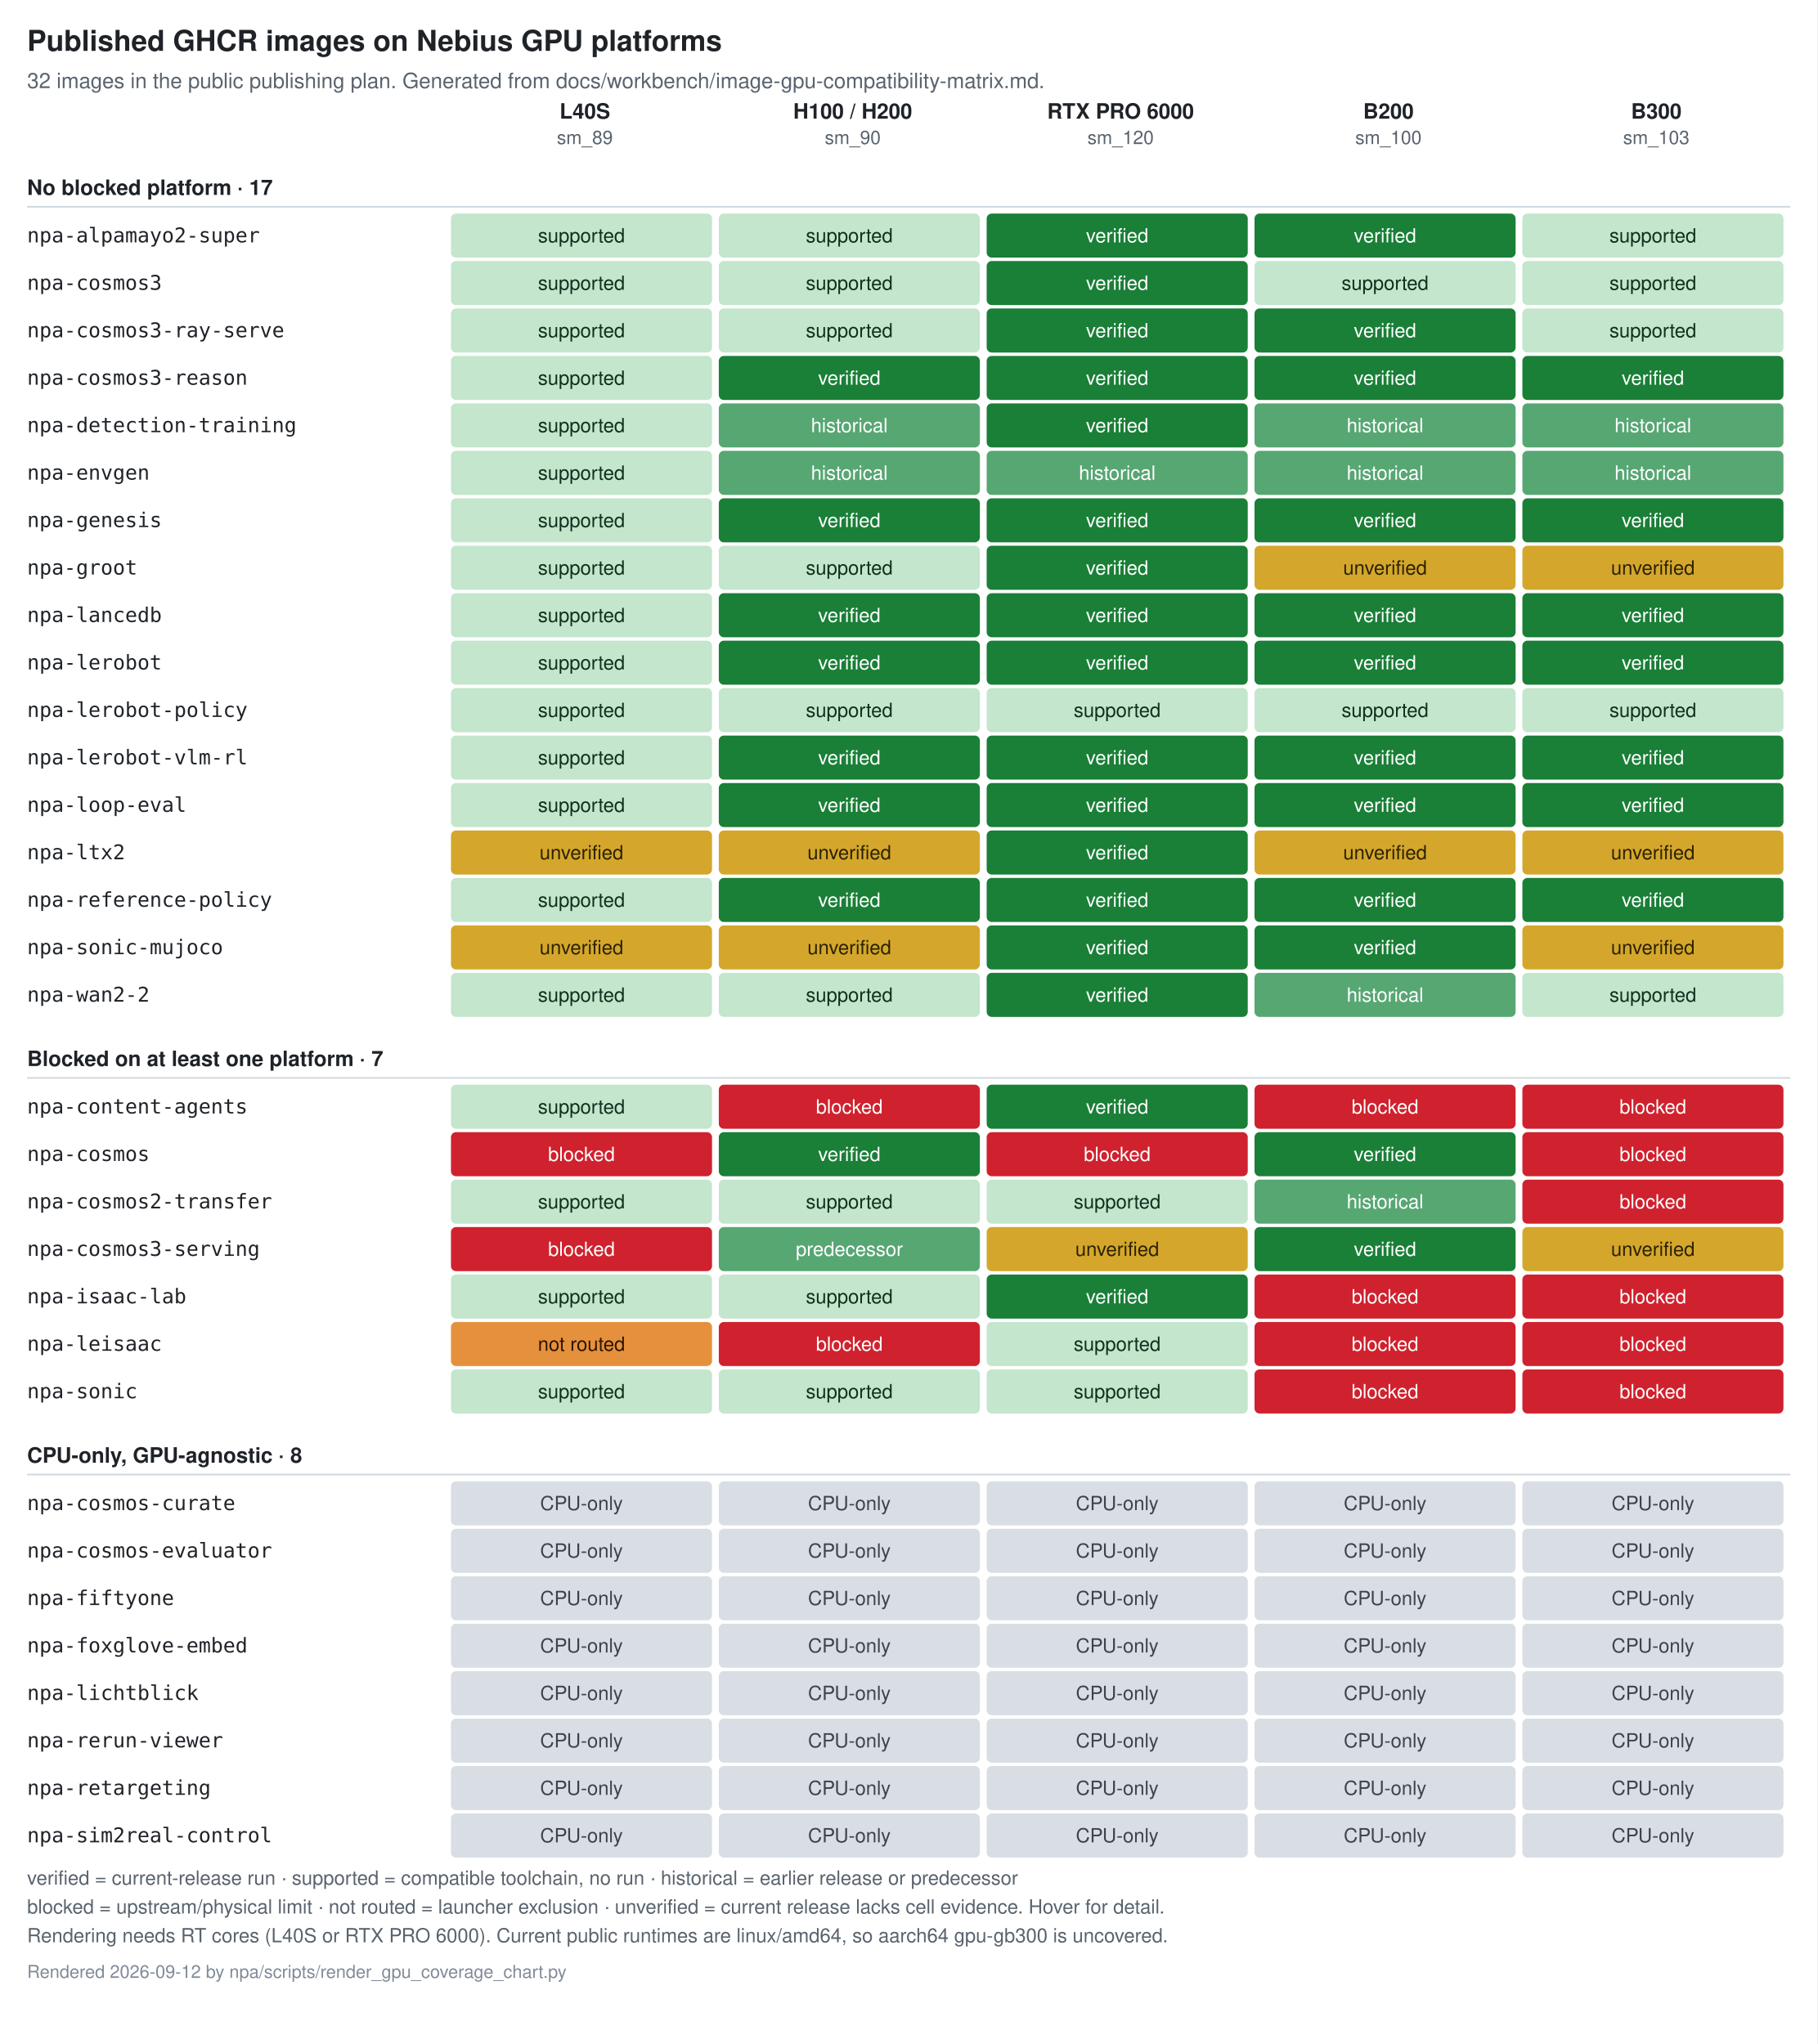
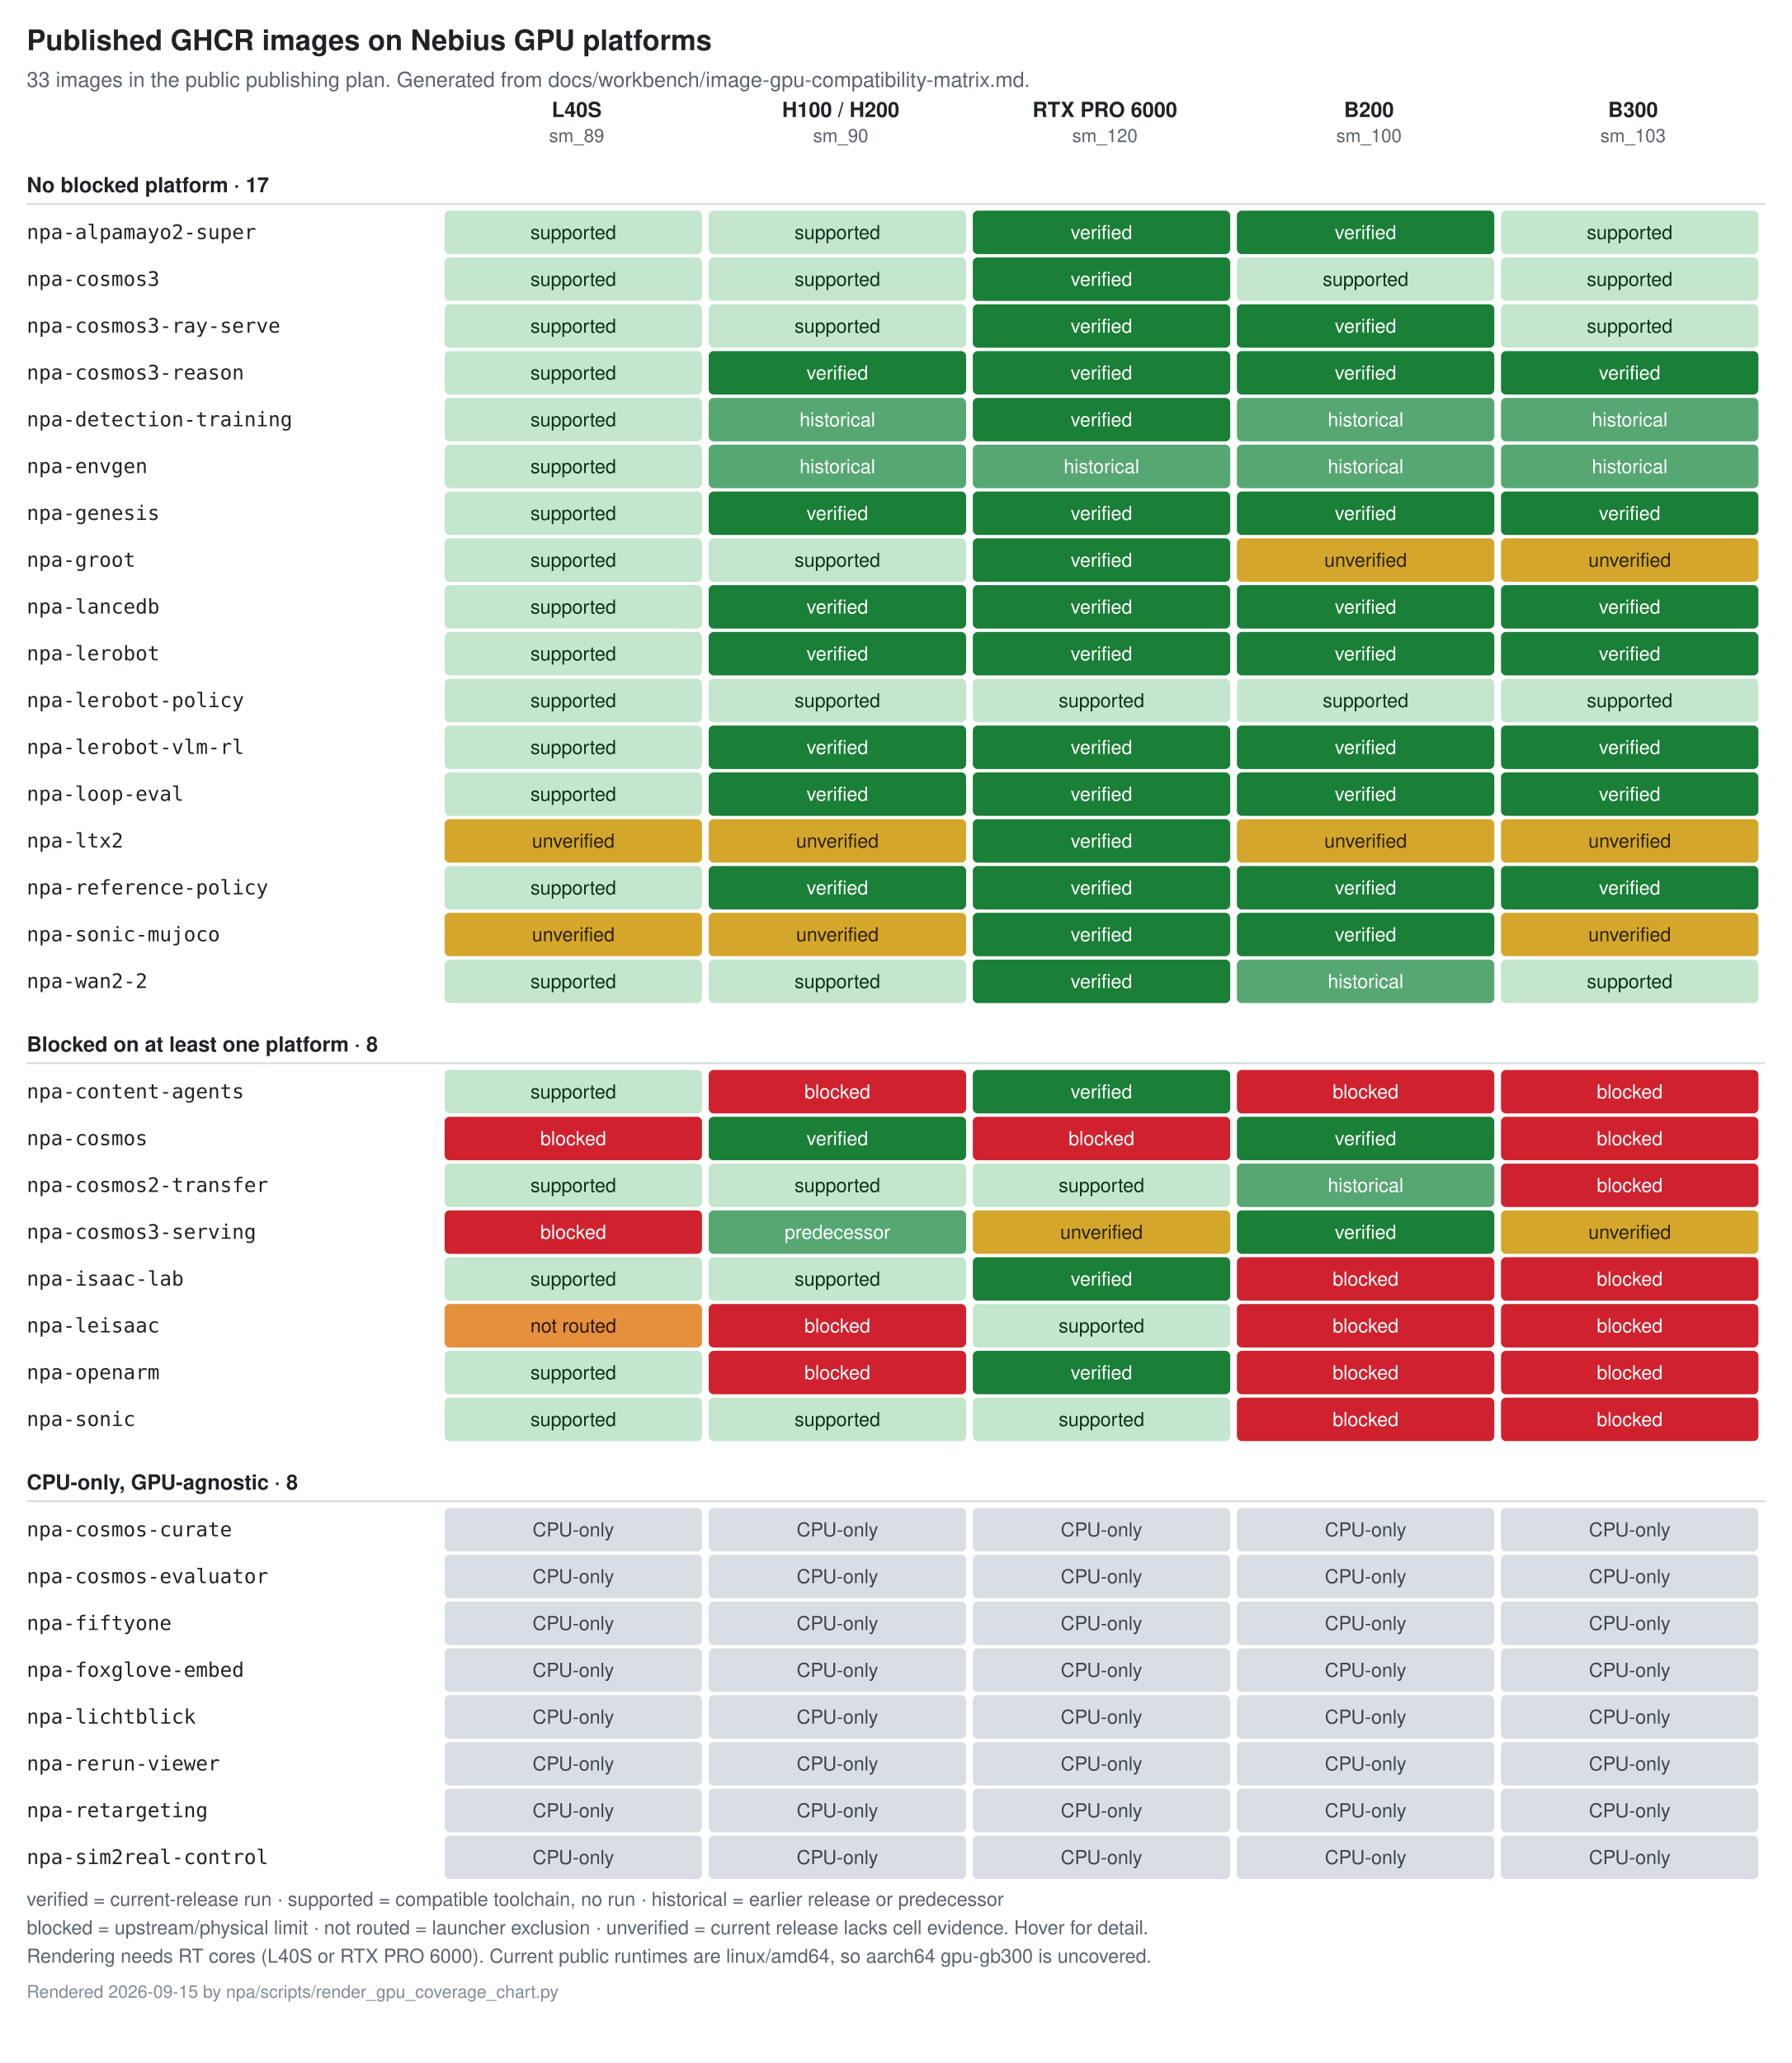
- <svg xmlns="http://www.w3.org/2000/svg" width="1072" height="1206" viewBox="0 0 1072 1206" font-family="-apple-system, BlinkMacSystemFont, 'Segoe UI', Helvetica, Arial, sans-serif">
+ <svg xmlns="http://www.w3.org/2000/svg" width="1072" height="1234" viewBox="0 0 1072 1234" font-family="-apple-system, BlinkMacSystemFont, 'Segoe UI', Helvetica, Arial, sans-serif">
  <rect width="1072" height="100%" fill="#ffffff" />
  <text x="16" y="30" font-size="17" font-weight="600" fill="#1f2328">Published GHCR images on Nebius GPU platforms</text>
-   <text x="16" y="52" font-size="12.5" fill="#59636e">32 images in the public publishing plan. Generated from docs/workbench/image-gpu-compatibility-matrix.md.</text>
+   <text x="16" y="52" font-size="12.5" fill="#59636e">33 images in the public publishing plan. Generated from docs/workbench/image-gpu-compatibility-matrix.md.</text>
  <text x="345" y="70" font-size="12.5" font-weight="600" fill="#1f2328" text-anchor="middle">L40S</text>
  <text x="345" y="85" font-size="11" fill="#59636e" text-anchor="middle">sm_89</text>
  <text x="503" y="70" font-size="12.5" font-weight="600" fill="#1f2328" text-anchor="middle">H100 / H200</text>
  <text x="503" y="85" font-size="11" fill="#59636e" text-anchor="middle">sm_90</text>
  <text x="661" y="70" font-size="12.5" font-weight="600" fill="#1f2328" text-anchor="middle">RTX PRO 6000</text>
  <text x="661" y="85" font-size="11" fill="#59636e" text-anchor="middle">sm_120</text>
  <text x="819" y="70" font-size="12.5" font-weight="600" fill="#1f2328" text-anchor="middle">B200</text>
  <text x="819" y="85" font-size="11" fill="#59636e" text-anchor="middle">sm_100</text>
  <text x="977" y="70" font-size="12.5" font-weight="600" fill="#1f2328" text-anchor="middle">B300</text>
  <text x="977" y="85" font-size="11" fill="#59636e" text-anchor="middle">sm_103</text>
  <text x="16" y="115" font-size="12.5" font-weight="600" fill="#1f2328">No blocked platform · 17</text>
  <line x1="16" y1="122" x2="1056" y2="122" stroke="#d1d9e0" stroke-width="1" />
  <text x="16" y="143" font-size="12" fill="#1f2328" font-family="ui-monospace, SFMono-Regular, Menlo, monospace">npa-alpamayo2-super</text>
  <g>
    <rect x="266" y="126" width="154" height="26" rx="3" fill="#c3e6cd" />
    <text x="343" y="143" font-size="11.5" fill="#11301d" text-anchor="middle">supported</text>
  </g>
  <g>
    <rect x="424" y="126" width="154" height="26" rx="3" fill="#c3e6cd" />
    <text x="501" y="143" font-size="11.5" fill="#11301d" text-anchor="middle">supported</text>
  </g>
  <g>
    <rect x="582" y="126" width="154" height="26" rx="3" fill="#1a7f37" />
    <text x="659" y="143" font-size="11.5" fill="#ffffff" text-anchor="middle">verified</text>
  </g>
  <g>
    <rect x="740" y="126" width="154" height="26" rx="3" fill="#1a7f37" />
    <text x="817" y="143" font-size="11.5" fill="#ffffff" text-anchor="middle">verified</text>
  </g>
  <g>
    <rect x="898" y="126" width="154" height="26" rx="3" fill="#c3e6cd" />
    <text x="975" y="143" font-size="11.5" fill="#11301d" text-anchor="middle">supported</text>
  </g>
  <text x="16" y="171" font-size="12" fill="#1f2328" font-family="ui-monospace, SFMono-Regular, Menlo, monospace">npa-cosmos3</text>
  <g>
    <rect x="266" y="154" width="154" height="26" rx="3" fill="#c3e6cd" />
    <text x="343" y="171" font-size="11.5" fill="#11301d" text-anchor="middle">supported</text>
  </g>
  <g>
    <rect x="424" y="154" width="154" height="26" rx="3" fill="#c3e6cd" />
    <text x="501" y="171" font-size="11.5" fill="#11301d" text-anchor="middle">supported</text>
  </g>
  <g>
    <rect x="582" y="154" width="154" height="26" rx="3" fill="#1a7f37" />
    <text x="659" y="171" font-size="11.5" fill="#ffffff" text-anchor="middle">verified</text>
  </g>
  <g>
    <rect x="740" y="154" width="154" height="26" rx="3" fill="#c3e6cd" />
    <text x="817" y="171" font-size="11.5" fill="#11301d" text-anchor="middle">supported</text>
  </g>
  <g>
    <rect x="898" y="154" width="154" height="26" rx="3" fill="#c3e6cd" />
    <text x="975" y="171" font-size="11.5" fill="#11301d" text-anchor="middle">supported</text>
  </g>
  <text x="16" y="199" font-size="12" fill="#1f2328" font-family="ui-monospace, SFMono-Regular, Menlo, monospace">npa-cosmos3-ray-serve</text>
  <g>
    <rect x="266" y="182" width="154" height="26" rx="3" fill="#c3e6cd" />
    <text x="343" y="199" font-size="11.5" fill="#11301d" text-anchor="middle">supported</text>
  </g>
  <g>
    <rect x="424" y="182" width="154" height="26" rx="3" fill="#c3e6cd" />
    <text x="501" y="199" font-size="11.5" fill="#11301d" text-anchor="middle">supported</text>
  </g>
  <g>
    <rect x="582" y="182" width="154" height="26" rx="3" fill="#1a7f37" />
    <text x="659" y="199" font-size="11.5" fill="#ffffff" text-anchor="middle">verified</text>
  </g>
  <g>
    <rect x="740" y="182" width="154" height="26" rx="3" fill="#1a7f37" />
    <text x="817" y="199" font-size="11.5" fill="#ffffff" text-anchor="middle">verified</text>
  </g>
  <g>
    <rect x="898" y="182" width="154" height="26" rx="3" fill="#c3e6cd" />
    <text x="975" y="199" font-size="11.5" fill="#11301d" text-anchor="middle">supported</text>
  </g>
  <text x="16" y="227" font-size="12" fill="#1f2328" font-family="ui-monospace, SFMono-Regular, Menlo, monospace">npa-cosmos3-reason</text>
  <g>
    <rect x="266" y="210" width="154" height="26" rx="3" fill="#c3e6cd" />
    <text x="343" y="227" font-size="11.5" fill="#11301d" text-anchor="middle">supported</text>
  </g>
  <g>
    <rect x="424" y="210" width="154" height="26" rx="3" fill="#1a7f37" />
    <text x="501" y="227" font-size="11.5" fill="#ffffff" text-anchor="middle">verified</text>
  </g>
  <g>
    <rect x="582" y="210" width="154" height="26" rx="3" fill="#1a7f37" />
    <text x="659" y="227" font-size="11.5" fill="#ffffff" text-anchor="middle">verified</text>
  </g>
  <g>
    <rect x="740" y="210" width="154" height="26" rx="3" fill="#1a7f37" />
    <text x="817" y="227" font-size="11.5" fill="#ffffff" text-anchor="middle">verified</text>
  </g>
  <g>
    <rect x="898" y="210" width="154" height="26" rx="3" fill="#1a7f37" />
    <text x="975" y="227" font-size="11.5" fill="#ffffff" text-anchor="middle">verified</text>
  </g>
  <text x="16" y="255" font-size="12" fill="#1f2328" font-family="ui-monospace, SFMono-Regular, Menlo, monospace">npa-detection-training</text>
  <g>
    <rect x="266" y="238" width="154" height="26" rx="3" fill="#c3e6cd" />
    <text x="343" y="255" font-size="11.5" fill="#11301d" text-anchor="middle">supported</text>
  </g>
  <g>
    <rect x="424" y="238" width="154" height="26" rx="3" fill="#57a773" />
    <text x="501" y="255" font-size="11.5" fill="#ffffff" text-anchor="middle">historical</text>
  </g>
  <g>
    <rect x="582" y="238" width="154" height="26" rx="3" fill="#1a7f37" />
    <text x="659" y="255" font-size="11.5" fill="#ffffff" text-anchor="middle">verified</text>
  </g>
  <g>
    <rect x="740" y="238" width="154" height="26" rx="3" fill="#57a773" />
    <text x="817" y="255" font-size="11.5" fill="#ffffff" text-anchor="middle">historical</text>
  </g>
  <g>
    <rect x="898" y="238" width="154" height="26" rx="3" fill="#57a773" />
    <text x="975" y="255" font-size="11.5" fill="#ffffff" text-anchor="middle">historical</text>
  </g>
  <text x="16" y="283" font-size="12" fill="#1f2328" font-family="ui-monospace, SFMono-Regular, Menlo, monospace">npa-envgen</text>
  <g>
    <rect x="266" y="266" width="154" height="26" rx="3" fill="#c3e6cd" />
    <text x="343" y="283" font-size="11.5" fill="#11301d" text-anchor="middle">supported</text>
  </g>
  <g>
    <rect x="424" y="266" width="154" height="26" rx="3" fill="#57a773" />
    <text x="501" y="283" font-size="11.5" fill="#ffffff" text-anchor="middle">historical</text>
  </g>
  <g>
    <rect x="582" y="266" width="154" height="26" rx="3" fill="#57a773" />
    <text x="659" y="283" font-size="11.5" fill="#ffffff" text-anchor="middle">historical</text>
  </g>
  <g>
    <rect x="740" y="266" width="154" height="26" rx="3" fill="#57a773" />
    <text x="817" y="283" font-size="11.5" fill="#ffffff" text-anchor="middle">historical</text>
  </g>
  <g>
    <rect x="898" y="266" width="154" height="26" rx="3" fill="#57a773" />
    <text x="975" y="283" font-size="11.5" fill="#ffffff" text-anchor="middle">historical</text>
  </g>
  <text x="16" y="311" font-size="12" fill="#1f2328" font-family="ui-monospace, SFMono-Regular, Menlo, monospace">npa-genesis</text>
  <g>
    <rect x="266" y="294" width="154" height="26" rx="3" fill="#c3e6cd" />
    <text x="343" y="311" font-size="11.5" fill="#11301d" text-anchor="middle">supported</text>
  </g>
  <g>
    <rect x="424" y="294" width="154" height="26" rx="3" fill="#1a7f37" />
    <text x="501" y="311" font-size="11.5" fill="#ffffff" text-anchor="middle">verified</text>
  </g>
  <g>
    <rect x="582" y="294" width="154" height="26" rx="3" fill="#1a7f37" />
    <text x="659" y="311" font-size="11.5" fill="#ffffff" text-anchor="middle">verified</text>
  </g>
  <g>
    <rect x="740" y="294" width="154" height="26" rx="3" fill="#1a7f37" />
    <text x="817" y="311" font-size="11.5" fill="#ffffff" text-anchor="middle">verified</text>
  </g>
  <g>
    <rect x="898" y="294" width="154" height="26" rx="3" fill="#1a7f37" />
    <text x="975" y="311" font-size="11.5" fill="#ffffff" text-anchor="middle">verified</text>
  </g>
  <text x="16" y="339" font-size="12" fill="#1f2328" font-family="ui-monospace, SFMono-Regular, Menlo, monospace">npa-groot</text>
  <g>
    <rect x="266" y="322" width="154" height="26" rx="3" fill="#c3e6cd" />
    <text x="343" y="339" font-size="11.5" fill="#11301d" text-anchor="middle">supported</text>
  </g>
  <g>
    <rect x="424" y="322" width="154" height="26" rx="3" fill="#c3e6cd" />
    <text x="501" y="339" font-size="11.5" fill="#11301d" text-anchor="middle">supported</text>
  </g>
  <g>
    <rect x="582" y="322" width="154" height="26" rx="3" fill="#1a7f37" />
    <text x="659" y="339" font-size="11.5" fill="#ffffff" text-anchor="middle">verified</text>
  </g>
  <g>
    <rect x="740" y="322" width="154" height="26" rx="3" fill="#d4a72c" />
    <text x="817" y="339" font-size="11.5" fill="#2d2200" text-anchor="middle">unverified</text>
  </g>
  <g>
    <rect x="898" y="322" width="154" height="26" rx="3" fill="#d4a72c" />
    <text x="975" y="339" font-size="11.5" fill="#2d2200" text-anchor="middle">unverified</text>
  </g>
  <text x="16" y="367" font-size="12" fill="#1f2328" font-family="ui-monospace, SFMono-Regular, Menlo, monospace">npa-lancedb</text>
  <g>
    <rect x="266" y="350" width="154" height="26" rx="3" fill="#c3e6cd" />
    <text x="343" y="367" font-size="11.5" fill="#11301d" text-anchor="middle">supported</text>
  </g>
  <g>
    <rect x="424" y="350" width="154" height="26" rx="3" fill="#1a7f37" />
    <text x="501" y="367" font-size="11.5" fill="#ffffff" text-anchor="middle">verified</text>
  </g>
  <g>
    <rect x="582" y="350" width="154" height="26" rx="3" fill="#1a7f37" />
    <text x="659" y="367" font-size="11.5" fill="#ffffff" text-anchor="middle">verified</text>
  </g>
  <g>
    <rect x="740" y="350" width="154" height="26" rx="3" fill="#1a7f37" />
    <text x="817" y="367" font-size="11.5" fill="#ffffff" text-anchor="middle">verified</text>
  </g>
  <g>
    <rect x="898" y="350" width="154" height="26" rx="3" fill="#1a7f37" />
    <text x="975" y="367" font-size="11.5" fill="#ffffff" text-anchor="middle">verified</text>
  </g>
  <text x="16" y="395" font-size="12" fill="#1f2328" font-family="ui-monospace, SFMono-Regular, Menlo, monospace">npa-lerobot</text>
  <g>
    <rect x="266" y="378" width="154" height="26" rx="3" fill="#c3e6cd" />
    <text x="343" y="395" font-size="11.5" fill="#11301d" text-anchor="middle">supported</text>
  </g>
  <g>
    <rect x="424" y="378" width="154" height="26" rx="3" fill="#1a7f37" />
    <text x="501" y="395" font-size="11.5" fill="#ffffff" text-anchor="middle">verified</text>
  </g>
  <g>
    <rect x="582" y="378" width="154" height="26" rx="3" fill="#1a7f37" />
    <text x="659" y="395" font-size="11.5" fill="#ffffff" text-anchor="middle">verified</text>
  </g>
  <g>
    <rect x="740" y="378" width="154" height="26" rx="3" fill="#1a7f37" />
    <text x="817" y="395" font-size="11.5" fill="#ffffff" text-anchor="middle">verified</text>
  </g>
  <g>
    <rect x="898" y="378" width="154" height="26" rx="3" fill="#1a7f37" />
    <text x="975" y="395" font-size="11.5" fill="#ffffff" text-anchor="middle">verified</text>
  </g>
  <text x="16" y="423" font-size="12" fill="#1f2328" font-family="ui-monospace, SFMono-Regular, Menlo, monospace">npa-lerobot-policy</text>
  <g>
    <rect x="266" y="406" width="154" height="26" rx="3" fill="#c3e6cd" />
    <text x="343" y="423" font-size="11.5" fill="#11301d" text-anchor="middle">supported</text>
  </g>
  <g>
    <rect x="424" y="406" width="154" height="26" rx="3" fill="#c3e6cd" />
    <text x="501" y="423" font-size="11.5" fill="#11301d" text-anchor="middle">supported</text>
  </g>
  <g>
    <rect x="582" y="406" width="154" height="26" rx="3" fill="#c3e6cd" />
    <text x="659" y="423" font-size="11.5" fill="#11301d" text-anchor="middle">supported</text>
  </g>
  <g>
    <rect x="740" y="406" width="154" height="26" rx="3" fill="#c3e6cd" />
    <text x="817" y="423" font-size="11.5" fill="#11301d" text-anchor="middle">supported</text>
  </g>
  <g>
    <rect x="898" y="406" width="154" height="26" rx="3" fill="#c3e6cd" />
    <text x="975" y="423" font-size="11.5" fill="#11301d" text-anchor="middle">supported</text>
  </g>
  <text x="16" y="451" font-size="12" fill="#1f2328" font-family="ui-monospace, SFMono-Regular, Menlo, monospace">npa-lerobot-vlm-rl</text>
  <g>
    <rect x="266" y="434" width="154" height="26" rx="3" fill="#c3e6cd" />
    <text x="343" y="451" font-size="11.5" fill="#11301d" text-anchor="middle">supported</text>
  </g>
  <g>
    <rect x="424" y="434" width="154" height="26" rx="3" fill="#1a7f37" />
    <text x="501" y="451" font-size="11.5" fill="#ffffff" text-anchor="middle">verified</text>
  </g>
  <g>
    <rect x="582" y="434" width="154" height="26" rx="3" fill="#1a7f37" />
    <text x="659" y="451" font-size="11.5" fill="#ffffff" text-anchor="middle">verified</text>
  </g>
  <g>
    <rect x="740" y="434" width="154" height="26" rx="3" fill="#1a7f37" />
    <text x="817" y="451" font-size="11.5" fill="#ffffff" text-anchor="middle">verified</text>
  </g>
  <g>
    <rect x="898" y="434" width="154" height="26" rx="3" fill="#1a7f37" />
    <text x="975" y="451" font-size="11.5" fill="#ffffff" text-anchor="middle">verified</text>
  </g>
  <text x="16" y="479" font-size="12" fill="#1f2328" font-family="ui-monospace, SFMono-Regular, Menlo, monospace">npa-loop-eval</text>
  <g>
    <rect x="266" y="462" width="154" height="26" rx="3" fill="#c3e6cd" />
    <text x="343" y="479" font-size="11.5" fill="#11301d" text-anchor="middle">supported</text>
  </g>
  <g>
    <rect x="424" y="462" width="154" height="26" rx="3" fill="#1a7f37" />
    <text x="501" y="479" font-size="11.5" fill="#ffffff" text-anchor="middle">verified</text>
  </g>
  <g>
    <rect x="582" y="462" width="154" height="26" rx="3" fill="#1a7f37" />
    <text x="659" y="479" font-size="11.5" fill="#ffffff" text-anchor="middle">verified</text>
  </g>
  <g>
    <rect x="740" y="462" width="154" height="26" rx="3" fill="#1a7f37" />
    <text x="817" y="479" font-size="11.5" fill="#ffffff" text-anchor="middle">verified</text>
  </g>
  <g>
    <rect x="898" y="462" width="154" height="26" rx="3" fill="#1a7f37" />
    <text x="975" y="479" font-size="11.5" fill="#ffffff" text-anchor="middle">verified</text>
  </g>
  <text x="16" y="507" font-size="12" fill="#1f2328" font-family="ui-monospace, SFMono-Regular, Menlo, monospace">npa-ltx2</text>
  <g>
    <rect x="266" y="490" width="154" height="26" rx="3" fill="#d4a72c" />
    <text x="343" y="507" font-size="11.5" fill="#2d2200" text-anchor="middle">unverified</text>
  </g>
  <g>
    <rect x="424" y="490" width="154" height="26" rx="3" fill="#d4a72c" />
    <text x="501" y="507" font-size="11.5" fill="#2d2200" text-anchor="middle">unverified</text>
  </g>
  <g>
    <rect x="582" y="490" width="154" height="26" rx="3" fill="#1a7f37" />
    <text x="659" y="507" font-size="11.5" fill="#ffffff" text-anchor="middle">verified</text>
  </g>
  <g>
    <rect x="740" y="490" width="154" height="26" rx="3" fill="#d4a72c" />
    <text x="817" y="507" font-size="11.5" fill="#2d2200" text-anchor="middle">unverified</text>
  </g>
  <g>
    <rect x="898" y="490" width="154" height="26" rx="3" fill="#d4a72c" />
    <text x="975" y="507" font-size="11.5" fill="#2d2200" text-anchor="middle">unverified</text>
  </g>
  <text x="16" y="535" font-size="12" fill="#1f2328" font-family="ui-monospace, SFMono-Regular, Menlo, monospace">npa-reference-policy</text>
  <g>
    <rect x="266" y="518" width="154" height="26" rx="3" fill="#c3e6cd" />
    <text x="343" y="535" font-size="11.5" fill="#11301d" text-anchor="middle">supported</text>
  </g>
  <g>
    <rect x="424" y="518" width="154" height="26" rx="3" fill="#1a7f37" />
    <text x="501" y="535" font-size="11.5" fill="#ffffff" text-anchor="middle">verified</text>
  </g>
  <g>
    <rect x="582" y="518" width="154" height="26" rx="3" fill="#1a7f37" />
    <text x="659" y="535" font-size="11.5" fill="#ffffff" text-anchor="middle">verified</text>
  </g>
  <g>
    <rect x="740" y="518" width="154" height="26" rx="3" fill="#1a7f37" />
    <text x="817" y="535" font-size="11.5" fill="#ffffff" text-anchor="middle">verified</text>
  </g>
  <g>
    <rect x="898" y="518" width="154" height="26" rx="3" fill="#1a7f37" />
    <text x="975" y="535" font-size="11.5" fill="#ffffff" text-anchor="middle">verified</text>
  </g>
  <text x="16" y="563" font-size="12" fill="#1f2328" font-family="ui-monospace, SFMono-Regular, Menlo, monospace">npa-sonic-mujoco</text>
  <g>
    <rect x="266" y="546" width="154" height="26" rx="3" fill="#d4a72c" />
    <text x="343" y="563" font-size="11.5" fill="#2d2200" text-anchor="middle">unverified</text>
  </g>
  <g>
    <rect x="424" y="546" width="154" height="26" rx="3" fill="#d4a72c" />
    <text x="501" y="563" font-size="11.5" fill="#2d2200" text-anchor="middle">unverified</text>
  </g>
  <g>
    <rect x="582" y="546" width="154" height="26" rx="3" fill="#1a7f37" />
    <text x="659" y="563" font-size="11.5" fill="#ffffff" text-anchor="middle">verified</text>
  </g>
  <g>
    <rect x="740" y="546" width="154" height="26" rx="3" fill="#1a7f37" />
    <text x="817" y="563" font-size="11.5" fill="#ffffff" text-anchor="middle">verified</text>
  </g>
  <g>
    <rect x="898" y="546" width="154" height="26" rx="3" fill="#d4a72c" />
    <text x="975" y="563" font-size="11.5" fill="#2d2200" text-anchor="middle">unverified</text>
  </g>
  <text x="16" y="591" font-size="12" fill="#1f2328" font-family="ui-monospace, SFMono-Regular, Menlo, monospace">npa-wan2-2</text>
  <g>
    <rect x="266" y="574" width="154" height="26" rx="3" fill="#c3e6cd" />
    <text x="343" y="591" font-size="11.5" fill="#11301d" text-anchor="middle">supported</text>
  </g>
  <g>
    <rect x="424" y="574" width="154" height="26" rx="3" fill="#c3e6cd" />
    <text x="501" y="591" font-size="11.5" fill="#11301d" text-anchor="middle">supported</text>
  </g>
  <g>
    <rect x="582" y="574" width="154" height="26" rx="3" fill="#1a7f37" />
    <text x="659" y="591" font-size="11.5" fill="#ffffff" text-anchor="middle">verified</text>
  </g>
  <g>
    <rect x="740" y="574" width="154" height="26" rx="3" fill="#57a773" />
    <text x="817" y="591" font-size="11.5" fill="#ffffff" text-anchor="middle">historical</text>
  </g>
  <g>
    <rect x="898" y="574" width="154" height="26" rx="3" fill="#c3e6cd" />
    <text x="975" y="591" font-size="11.5" fill="#11301d" text-anchor="middle">supported</text>
  </g>
-   <text x="16" y="629" font-size="12.5" font-weight="600" fill="#1f2328">Blocked on at least one platform · 7</text>
+   <text x="16" y="629" font-size="12.5" font-weight="600" fill="#1f2328">Blocked on at least one platform · 8</text>
  <line x1="16" y1="636" x2="1056" y2="636" stroke="#d1d9e0" stroke-width="1" />
  <text x="16" y="657" font-size="12" fill="#1f2328" font-family="ui-monospace, SFMono-Regular, Menlo, monospace">npa-content-agents</text>
  <g>
    <rect x="266" y="640" width="154" height="26" rx="3" fill="#c3e6cd" />
    <text x="343" y="657" font-size="11.5" fill="#11301d" text-anchor="middle">supported</text>
  </g>
  <g>
    <rect x="424" y="640" width="154" height="26" rx="3" fill="#cf222e" />
    <text x="501" y="657" font-size="11.5" fill="#ffffff" text-anchor="middle">blocked</text>
  </g>
  <g>
    <rect x="582" y="640" width="154" height="26" rx="3" fill="#1a7f37" />
    <text x="659" y="657" font-size="11.5" fill="#ffffff" text-anchor="middle">verified</text>
  </g>
  <g>
    <rect x="740" y="640" width="154" height="26" rx="3" fill="#cf222e" />
    <text x="817" y="657" font-size="11.5" fill="#ffffff" text-anchor="middle">blocked</text>
  </g>
  <g>
    <rect x="898" y="640" width="154" height="26" rx="3" fill="#cf222e" />
    <text x="975" y="657" font-size="11.5" fill="#ffffff" text-anchor="middle">blocked</text>
  </g>
  <text x="16" y="685" font-size="12" fill="#1f2328" font-family="ui-monospace, SFMono-Regular, Menlo, monospace">npa-cosmos</text>
  <g>
    <rect x="266" y="668" width="154" height="26" rx="3" fill="#cf222e" />
    <text x="343" y="685" font-size="11.5" fill="#ffffff" text-anchor="middle">blocked</text>
  </g>
  <g>
    <rect x="424" y="668" width="154" height="26" rx="3" fill="#1a7f37" />
    <text x="501" y="685" font-size="11.5" fill="#ffffff" text-anchor="middle">verified</text>
  </g>
  <g>
    <rect x="582" y="668" width="154" height="26" rx="3" fill="#cf222e" />
    <text x="659" y="685" font-size="11.5" fill="#ffffff" text-anchor="middle">blocked</text>
  </g>
  <g>
    <rect x="740" y="668" width="154" height="26" rx="3" fill="#1a7f37" />
    <text x="817" y="685" font-size="11.5" fill="#ffffff" text-anchor="middle">verified</text>
  </g>
  <g>
    <rect x="898" y="668" width="154" height="26" rx="3" fill="#cf222e" />
    <text x="975" y="685" font-size="11.5" fill="#ffffff" text-anchor="middle">blocked</text>
  </g>
  <text x="16" y="713" font-size="12" fill="#1f2328" font-family="ui-monospace, SFMono-Regular, Menlo, monospace">npa-cosmos2-transfer</text>
  <g>
    <rect x="266" y="696" width="154" height="26" rx="3" fill="#c3e6cd" />
    <text x="343" y="713" font-size="11.5" fill="#11301d" text-anchor="middle">supported</text>
  </g>
  <g>
    <rect x="424" y="696" width="154" height="26" rx="3" fill="#c3e6cd" />
    <text x="501" y="713" font-size="11.5" fill="#11301d" text-anchor="middle">supported</text>
  </g>
  <g>
    <rect x="582" y="696" width="154" height="26" rx="3" fill="#c3e6cd" />
    <text x="659" y="713" font-size="11.5" fill="#11301d" text-anchor="middle">supported</text>
  </g>
  <g>
    <rect x="740" y="696" width="154" height="26" rx="3" fill="#57a773" />
    <text x="817" y="713" font-size="11.5" fill="#ffffff" text-anchor="middle">historical</text>
  </g>
  <g>
    <rect x="898" y="696" width="154" height="26" rx="3" fill="#cf222e" />
    <text x="975" y="713" font-size="11.5" fill="#ffffff" text-anchor="middle">blocked</text>
  </g>
  <text x="16" y="741" font-size="12" fill="#1f2328" font-family="ui-monospace, SFMono-Regular, Menlo, monospace">npa-cosmos3-serving</text>
  <g>
    <rect x="266" y="724" width="154" height="26" rx="3" fill="#cf222e" />
    <text x="343" y="741" font-size="11.5" fill="#ffffff" text-anchor="middle">blocked</text>
  </g>
  <g>
    <rect x="424" y="724" width="154" height="26" rx="3" fill="#57a773" />
    <text x="501" y="741" font-size="11.5" fill="#ffffff" text-anchor="middle">predecessor</text>
  </g>
  <g>
    <rect x="582" y="724" width="154" height="26" rx="3" fill="#d4a72c" />
    <text x="659" y="741" font-size="11.5" fill="#2d2200" text-anchor="middle">unverified</text>
  </g>
  <g>
    <rect x="740" y="724" width="154" height="26" rx="3" fill="#1a7f37" />
    <text x="817" y="741" font-size="11.5" fill="#ffffff" text-anchor="middle">verified</text>
  </g>
  <g>
    <rect x="898" y="724" width="154" height="26" rx="3" fill="#d4a72c" />
    <text x="975" y="741" font-size="11.5" fill="#2d2200" text-anchor="middle">unverified</text>
  </g>
  <text x="16" y="769" font-size="12" fill="#1f2328" font-family="ui-monospace, SFMono-Regular, Menlo, monospace">npa-isaac-lab</text>
  <g>
    <rect x="266" y="752" width="154" height="26" rx="3" fill="#c3e6cd" />
    <text x="343" y="769" font-size="11.5" fill="#11301d" text-anchor="middle">supported</text>
  </g>
  <g>
    <rect x="424" y="752" width="154" height="26" rx="3" fill="#c3e6cd" />
    <text x="501" y="769" font-size="11.5" fill="#11301d" text-anchor="middle">supported</text>
  </g>
  <g>
    <rect x="582" y="752" width="154" height="26" rx="3" fill="#1a7f37" />
    <text x="659" y="769" font-size="11.5" fill="#ffffff" text-anchor="middle">verified</text>
  </g>
  <g>
    <rect x="740" y="752" width="154" height="26" rx="3" fill="#cf222e" />
    <text x="817" y="769" font-size="11.5" fill="#ffffff" text-anchor="middle">blocked</text>
  </g>
  <g>
    <rect x="898" y="752" width="154" height="26" rx="3" fill="#cf222e" />
    <text x="975" y="769" font-size="11.5" fill="#ffffff" text-anchor="middle">blocked</text>
  </g>
  <text x="16" y="797" font-size="12" fill="#1f2328" font-family="ui-monospace, SFMono-Regular, Menlo, monospace">npa-leisaac</text>
  <g>
    <rect x="266" y="780" width="154" height="26" rx="3" fill="#e5903d" />
    <text x="343" y="797" font-size="11.5" fill="#2d1600" text-anchor="middle">not routed</text>
  </g>
  <g>
    <rect x="424" y="780" width="154" height="26" rx="3" fill="#cf222e" />
    <text x="501" y="797" font-size="11.5" fill="#ffffff" text-anchor="middle">blocked</text>
  </g>
  <g>
    <rect x="582" y="780" width="154" height="26" rx="3" fill="#c3e6cd" />
    <text x="659" y="797" font-size="11.5" fill="#11301d" text-anchor="middle">supported</text>
  </g>
  <g>
    <rect x="740" y="780" width="154" height="26" rx="3" fill="#cf222e" />
    <text x="817" y="797" font-size="11.5" fill="#ffffff" text-anchor="middle">blocked</text>
  </g>
  <g>
    <rect x="898" y="780" width="154" height="26" rx="3" fill="#cf222e" />
    <text x="975" y="797" font-size="11.5" fill="#ffffff" text-anchor="middle">blocked</text>
  </g>
-   <text x="16" y="825" font-size="12" fill="#1f2328" font-family="ui-monospace, SFMono-Regular, Menlo, monospace">npa-sonic</text>
+   <text x="16" y="825" font-size="12" fill="#1f2328" font-family="ui-monospace, SFMono-Regular, Menlo, monospace">npa-openarm</text>
  <g>
    <rect x="266" y="808" width="154" height="26" rx="3" fill="#c3e6cd" />
    <text x="343" y="825" font-size="11.5" fill="#11301d" text-anchor="middle">supported</text>
  </g>
  <g>
-     <rect x="424" y="808" width="154" height="26" rx="3" fill="#c3e6cd" />
-     <text x="501" y="825" font-size="11.5" fill="#11301d" text-anchor="middle">supported</text>
-   </g>
-   <g>
-     <rect x="582" y="808" width="154" height="26" rx="3" fill="#c3e6cd" />
-     <text x="659" y="825" font-size="11.5" fill="#11301d" text-anchor="middle">supported</text>
+     <rect x="424" y="808" width="154" height="26" rx="3" fill="#cf222e" />
+     <text x="501" y="825" font-size="11.5" fill="#ffffff" text-anchor="middle">blocked</text>
+   </g>
+   <g>
+     <rect x="582" y="808" width="154" height="26" rx="3" fill="#1a7f37" />
+     <text x="659" y="825" font-size="11.5" fill="#ffffff" text-anchor="middle">verified</text>
  </g>
  <g>
    <rect x="740" y="808" width="154" height="26" rx="3" fill="#cf222e" />
    <text x="817" y="825" font-size="11.5" fill="#ffffff" text-anchor="middle">blocked</text>
  </g>
  <g>
    <rect x="898" y="808" width="154" height="26" rx="3" fill="#cf222e" />
    <text x="975" y="825" font-size="11.5" fill="#ffffff" text-anchor="middle">blocked</text>
  </g>
-   <text x="16" y="863" font-size="12.5" font-weight="600" fill="#1f2328">CPU-only, GPU-agnostic · 8</text>
-   <line x1="16" y1="870" x2="1056" y2="870" stroke="#d1d9e0" stroke-width="1" />
-   <text x="16" y="891" font-size="12" fill="#1f2328" font-family="ui-monospace, SFMono-Regular, Menlo, monospace">npa-cosmos-curate</text>
-   <g>
-     <rect x="266" y="874" width="154" height="26" rx="3" fill="#d8dee4" />
-     <text x="343" y="891" font-size="11.5" fill="#3b444d" text-anchor="middle">CPU-only</text>
-   </g>
-   <g>
-     <rect x="424" y="874" width="154" height="26" rx="3" fill="#d8dee4" />
-     <text x="501" y="891" font-size="11.5" fill="#3b444d" text-anchor="middle">CPU-only</text>
-   </g>
-   <g>
-     <rect x="582" y="874" width="154" height="26" rx="3" fill="#d8dee4" />
-     <text x="659" y="891" font-size="11.5" fill="#3b444d" text-anchor="middle">CPU-only</text>
-   </g>
-   <g>
-     <rect x="740" y="874" width="154" height="26" rx="3" fill="#d8dee4" />
-     <text x="817" y="891" font-size="11.5" fill="#3b444d" text-anchor="middle">CPU-only</text>
-   </g>
-   <g>
-     <rect x="898" y="874" width="154" height="26" rx="3" fill="#d8dee4" />
-     <text x="975" y="891" font-size="11.5" fill="#3b444d" text-anchor="middle">CPU-only</text>
-   </g>
-   <text x="16" y="919" font-size="12" fill="#1f2328" font-family="ui-monospace, SFMono-Regular, Menlo, monospace">npa-cosmos-evaluator</text>
+   <text x="16" y="853" font-size="12" fill="#1f2328" font-family="ui-monospace, SFMono-Regular, Menlo, monospace">npa-sonic</text>
+   <g>
+     <rect x="266" y="836" width="154" height="26" rx="3" fill="#c3e6cd" />
+     <text x="343" y="853" font-size="11.5" fill="#11301d" text-anchor="middle">supported</text>
+   </g>
+   <g>
+     <rect x="424" y="836" width="154" height="26" rx="3" fill="#c3e6cd" />
+     <text x="501" y="853" font-size="11.5" fill="#11301d" text-anchor="middle">supported</text>
+   </g>
+   <g>
+     <rect x="582" y="836" width="154" height="26" rx="3" fill="#c3e6cd" />
+     <text x="659" y="853" font-size="11.5" fill="#11301d" text-anchor="middle">supported</text>
+   </g>
+   <g>
+     <rect x="740" y="836" width="154" height="26" rx="3" fill="#cf222e" />
+     <text x="817" y="853" font-size="11.5" fill="#ffffff" text-anchor="middle">blocked</text>
+   </g>
+   <g>
+     <rect x="898" y="836" width="154" height="26" rx="3" fill="#cf222e" />
+     <text x="975" y="853" font-size="11.5" fill="#ffffff" text-anchor="middle">blocked</text>
+   </g>
+   <text x="16" y="891" font-size="12.5" font-weight="600" fill="#1f2328">CPU-only, GPU-agnostic · 8</text>
+   <line x1="16" y1="898" x2="1056" y2="898" stroke="#d1d9e0" stroke-width="1" />
+   <text x="16" y="919" font-size="12" fill="#1f2328" font-family="ui-monospace, SFMono-Regular, Menlo, monospace">npa-cosmos-curate</text>
  <g>
    <rect x="266" y="902" width="154" height="26" rx="3" fill="#d8dee4" />
    <text x="343" y="919" font-size="11.5" fill="#3b444d" text-anchor="middle">CPU-only</text>
  </g>
  <g>
    <rect x="424" y="902" width="154" height="26" rx="3" fill="#d8dee4" />
    <text x="501" y="919" font-size="11.5" fill="#3b444d" text-anchor="middle">CPU-only</text>
  </g>
  <g>
    <rect x="582" y="902" width="154" height="26" rx="3" fill="#d8dee4" />
    <text x="659" y="919" font-size="11.5" fill="#3b444d" text-anchor="middle">CPU-only</text>
  </g>
  <g>
    <rect x="740" y="902" width="154" height="26" rx="3" fill="#d8dee4" />
    <text x="817" y="919" font-size="11.5" fill="#3b444d" text-anchor="middle">CPU-only</text>
  </g>
  <g>
    <rect x="898" y="902" width="154" height="26" rx="3" fill="#d8dee4" />
    <text x="975" y="919" font-size="11.5" fill="#3b444d" text-anchor="middle">CPU-only</text>
  </g>
-   <text x="16" y="947" font-size="12" fill="#1f2328" font-family="ui-monospace, SFMono-Regular, Menlo, monospace">npa-fiftyone</text>
+   <text x="16" y="947" font-size="12" fill="#1f2328" font-family="ui-monospace, SFMono-Regular, Menlo, monospace">npa-cosmos-evaluator</text>
  <g>
    <rect x="266" y="930" width="154" height="26" rx="3" fill="#d8dee4" />
    <text x="343" y="947" font-size="11.5" fill="#3b444d" text-anchor="middle">CPU-only</text>
  </g>
  <g>
    <rect x="424" y="930" width="154" height="26" rx="3" fill="#d8dee4" />
    <text x="501" y="947" font-size="11.5" fill="#3b444d" text-anchor="middle">CPU-only</text>
  </g>
  <g>
    <rect x="582" y="930" width="154" height="26" rx="3" fill="#d8dee4" />
    <text x="659" y="947" font-size="11.5" fill="#3b444d" text-anchor="middle">CPU-only</text>
  </g>
  <g>
    <rect x="740" y="930" width="154" height="26" rx="3" fill="#d8dee4" />
    <text x="817" y="947" font-size="11.5" fill="#3b444d" text-anchor="middle">CPU-only</text>
  </g>
  <g>
    <rect x="898" y="930" width="154" height="26" rx="3" fill="#d8dee4" />
    <text x="975" y="947" font-size="11.5" fill="#3b444d" text-anchor="middle">CPU-only</text>
  </g>
-   <text x="16" y="975" font-size="12" fill="#1f2328" font-family="ui-monospace, SFMono-Regular, Menlo, monospace">npa-foxglove-embed</text>
+   <text x="16" y="975" font-size="12" fill="#1f2328" font-family="ui-monospace, SFMono-Regular, Menlo, monospace">npa-fiftyone</text>
  <g>
    <rect x="266" y="958" width="154" height="26" rx="3" fill="#d8dee4" />
    <text x="343" y="975" font-size="11.5" fill="#3b444d" text-anchor="middle">CPU-only</text>
  </g>
  <g>
    <rect x="424" y="958" width="154" height="26" rx="3" fill="#d8dee4" />
    <text x="501" y="975" font-size="11.5" fill="#3b444d" text-anchor="middle">CPU-only</text>
  </g>
  <g>
    <rect x="582" y="958" width="154" height="26" rx="3" fill="#d8dee4" />
    <text x="659" y="975" font-size="11.5" fill="#3b444d" text-anchor="middle">CPU-only</text>
  </g>
  <g>
    <rect x="740" y="958" width="154" height="26" rx="3" fill="#d8dee4" />
    <text x="817" y="975" font-size="11.5" fill="#3b444d" text-anchor="middle">CPU-only</text>
  </g>
  <g>
    <rect x="898" y="958" width="154" height="26" rx="3" fill="#d8dee4" />
    <text x="975" y="975" font-size="11.5" fill="#3b444d" text-anchor="middle">CPU-only</text>
  </g>
-   <text x="16" y="1003" font-size="12" fill="#1f2328" font-family="ui-monospace, SFMono-Regular, Menlo, monospace">npa-lichtblick</text>
+   <text x="16" y="1003" font-size="12" fill="#1f2328" font-family="ui-monospace, SFMono-Regular, Menlo, monospace">npa-foxglove-embed</text>
  <g>
    <rect x="266" y="986" width="154" height="26" rx="3" fill="#d8dee4" />
    <text x="343" y="1003" font-size="11.5" fill="#3b444d" text-anchor="middle">CPU-only</text>
  </g>
  <g>
    <rect x="424" y="986" width="154" height="26" rx="3" fill="#d8dee4" />
    <text x="501" y="1003" font-size="11.5" fill="#3b444d" text-anchor="middle">CPU-only</text>
  </g>
  <g>
    <rect x="582" y="986" width="154" height="26" rx="3" fill="#d8dee4" />
    <text x="659" y="1003" font-size="11.5" fill="#3b444d" text-anchor="middle">CPU-only</text>
  </g>
  <g>
    <rect x="740" y="986" width="154" height="26" rx="3" fill="#d8dee4" />
    <text x="817" y="1003" font-size="11.5" fill="#3b444d" text-anchor="middle">CPU-only</text>
  </g>
  <g>
    <rect x="898" y="986" width="154" height="26" rx="3" fill="#d8dee4" />
    <text x="975" y="1003" font-size="11.5" fill="#3b444d" text-anchor="middle">CPU-only</text>
  </g>
-   <text x="16" y="1031" font-size="12" fill="#1f2328" font-family="ui-monospace, SFMono-Regular, Menlo, monospace">npa-rerun-viewer</text>
+   <text x="16" y="1031" font-size="12" fill="#1f2328" font-family="ui-monospace, SFMono-Regular, Menlo, monospace">npa-lichtblick</text>
  <g>
    <rect x="266" y="1014" width="154" height="26" rx="3" fill="#d8dee4" />
    <text x="343" y="1031" font-size="11.5" fill="#3b444d" text-anchor="middle">CPU-only</text>
  </g>
  <g>
    <rect x="424" y="1014" width="154" height="26" rx="3" fill="#d8dee4" />
    <text x="501" y="1031" font-size="11.5" fill="#3b444d" text-anchor="middle">CPU-only</text>
  </g>
  <g>
    <rect x="582" y="1014" width="154" height="26" rx="3" fill="#d8dee4" />
    <text x="659" y="1031" font-size="11.5" fill="#3b444d" text-anchor="middle">CPU-only</text>
  </g>
  <g>
    <rect x="740" y="1014" width="154" height="26" rx="3" fill="#d8dee4" />
    <text x="817" y="1031" font-size="11.5" fill="#3b444d" text-anchor="middle">CPU-only</text>
  </g>
  <g>
    <rect x="898" y="1014" width="154" height="26" rx="3" fill="#d8dee4" />
    <text x="975" y="1031" font-size="11.5" fill="#3b444d" text-anchor="middle">CPU-only</text>
  </g>
-   <text x="16" y="1059" font-size="12" fill="#1f2328" font-family="ui-monospace, SFMono-Regular, Menlo, monospace">npa-retargeting</text>
+   <text x="16" y="1059" font-size="12" fill="#1f2328" font-family="ui-monospace, SFMono-Regular, Menlo, monospace">npa-rerun-viewer</text>
  <g>
    <rect x="266" y="1042" width="154" height="26" rx="3" fill="#d8dee4" />
    <text x="343" y="1059" font-size="11.5" fill="#3b444d" text-anchor="middle">CPU-only</text>
  </g>
  <g>
    <rect x="424" y="1042" width="154" height="26" rx="3" fill="#d8dee4" />
    <text x="501" y="1059" font-size="11.5" fill="#3b444d" text-anchor="middle">CPU-only</text>
  </g>
  <g>
    <rect x="582" y="1042" width="154" height="26" rx="3" fill="#d8dee4" />
    <text x="659" y="1059" font-size="11.5" fill="#3b444d" text-anchor="middle">CPU-only</text>
  </g>
  <g>
    <rect x="740" y="1042" width="154" height="26" rx="3" fill="#d8dee4" />
    <text x="817" y="1059" font-size="11.5" fill="#3b444d" text-anchor="middle">CPU-only</text>
  </g>
  <g>
    <rect x="898" y="1042" width="154" height="26" rx="3" fill="#d8dee4" />
    <text x="975" y="1059" font-size="11.5" fill="#3b444d" text-anchor="middle">CPU-only</text>
  </g>
-   <text x="16" y="1087" font-size="12" fill="#1f2328" font-family="ui-monospace, SFMono-Regular, Menlo, monospace">npa-sim2real-control</text>
+   <text x="16" y="1087" font-size="12" fill="#1f2328" font-family="ui-monospace, SFMono-Regular, Menlo, monospace">npa-retargeting</text>
  <g>
    <rect x="266" y="1070" width="154" height="26" rx="3" fill="#d8dee4" />
    <text x="343" y="1087" font-size="11.5" fill="#3b444d" text-anchor="middle">CPU-only</text>
  </g>
  <g>
    <rect x="424" y="1070" width="154" height="26" rx="3" fill="#d8dee4" />
    <text x="501" y="1087" font-size="11.5" fill="#3b444d" text-anchor="middle">CPU-only</text>
  </g>
  <g>
    <rect x="582" y="1070" width="154" height="26" rx="3" fill="#d8dee4" />
    <text x="659" y="1087" font-size="11.5" fill="#3b444d" text-anchor="middle">CPU-only</text>
  </g>
  <g>
    <rect x="740" y="1070" width="154" height="26" rx="3" fill="#d8dee4" />
    <text x="817" y="1087" font-size="11.5" fill="#3b444d" text-anchor="middle">CPU-only</text>
  </g>
  <g>
    <rect x="898" y="1070" width="154" height="26" rx="3" fill="#d8dee4" />
    <text x="975" y="1087" font-size="11.5" fill="#3b444d" text-anchor="middle">CPU-only</text>
  </g>
-   <text x="16" y="1112" font-size="11.5" fill="#59636e">verified = current-release run · supported = compatible toolchain, no run · historical = earlier release or predecessor</text>
-   <text x="16" y="1129" font-size="11.5" fill="#59636e">blocked = upstream/physical limit · not routed = launcher exclusion · unverified = current release lacks cell evidence. Hover for detail.</text>
-   <text x="16" y="1146" font-size="11.5" fill="#59636e">Rendering needs RT cores (L40S or RTX PRO 6000). Current public runtimes are linux/amd64, so aarch64 gpu-gb300 is uncovered.</text>
-   <text x="16" y="1167" font-size="10.5" fill="#818b98">Rendered 2026-09-12 by npa/scripts/render_gpu_coverage_chart.py</text>
+   <text x="16" y="1115" font-size="12" fill="#1f2328" font-family="ui-monospace, SFMono-Regular, Menlo, monospace">npa-sim2real-control</text>
+   <g>
+     <rect x="266" y="1098" width="154" height="26" rx="3" fill="#d8dee4" />
+     <text x="343" y="1115" font-size="11.5" fill="#3b444d" text-anchor="middle">CPU-only</text>
+   </g>
+   <g>
+     <rect x="424" y="1098" width="154" height="26" rx="3" fill="#d8dee4" />
+     <text x="501" y="1115" font-size="11.5" fill="#3b444d" text-anchor="middle">CPU-only</text>
+   </g>
+   <g>
+     <rect x="582" y="1098" width="154" height="26" rx="3" fill="#d8dee4" />
+     <text x="659" y="1115" font-size="11.5" fill="#3b444d" text-anchor="middle">CPU-only</text>
+   </g>
+   <g>
+     <rect x="740" y="1098" width="154" height="26" rx="3" fill="#d8dee4" />
+     <text x="817" y="1115" font-size="11.5" fill="#3b444d" text-anchor="middle">CPU-only</text>
+   </g>
+   <g>
+     <rect x="898" y="1098" width="154" height="26" rx="3" fill="#d8dee4" />
+     <text x="975" y="1115" font-size="11.5" fill="#3b444d" text-anchor="middle">CPU-only</text>
+   </g>
+   <text x="16" y="1140" font-size="11.5" fill="#59636e">verified = current-release run · supported = compatible toolchain, no run · historical = earlier release or predecessor</text>
+   <text x="16" y="1157" font-size="11.5" fill="#59636e">blocked = upstream/physical limit · not routed = launcher exclusion · unverified = current release lacks cell evidence. Hover for detail.</text>
+   <text x="16" y="1174" font-size="11.5" fill="#59636e">Rendering needs RT cores (L40S or RTX PRO 6000). Current public runtimes are linux/amd64, so aarch64 gpu-gb300 is uncovered.</text>
+   <text x="16" y="1195" font-size="10.5" fill="#818b98">Rendered 2026-09-15 by npa/scripts/render_gpu_coverage_chart.py</text>
</svg>
